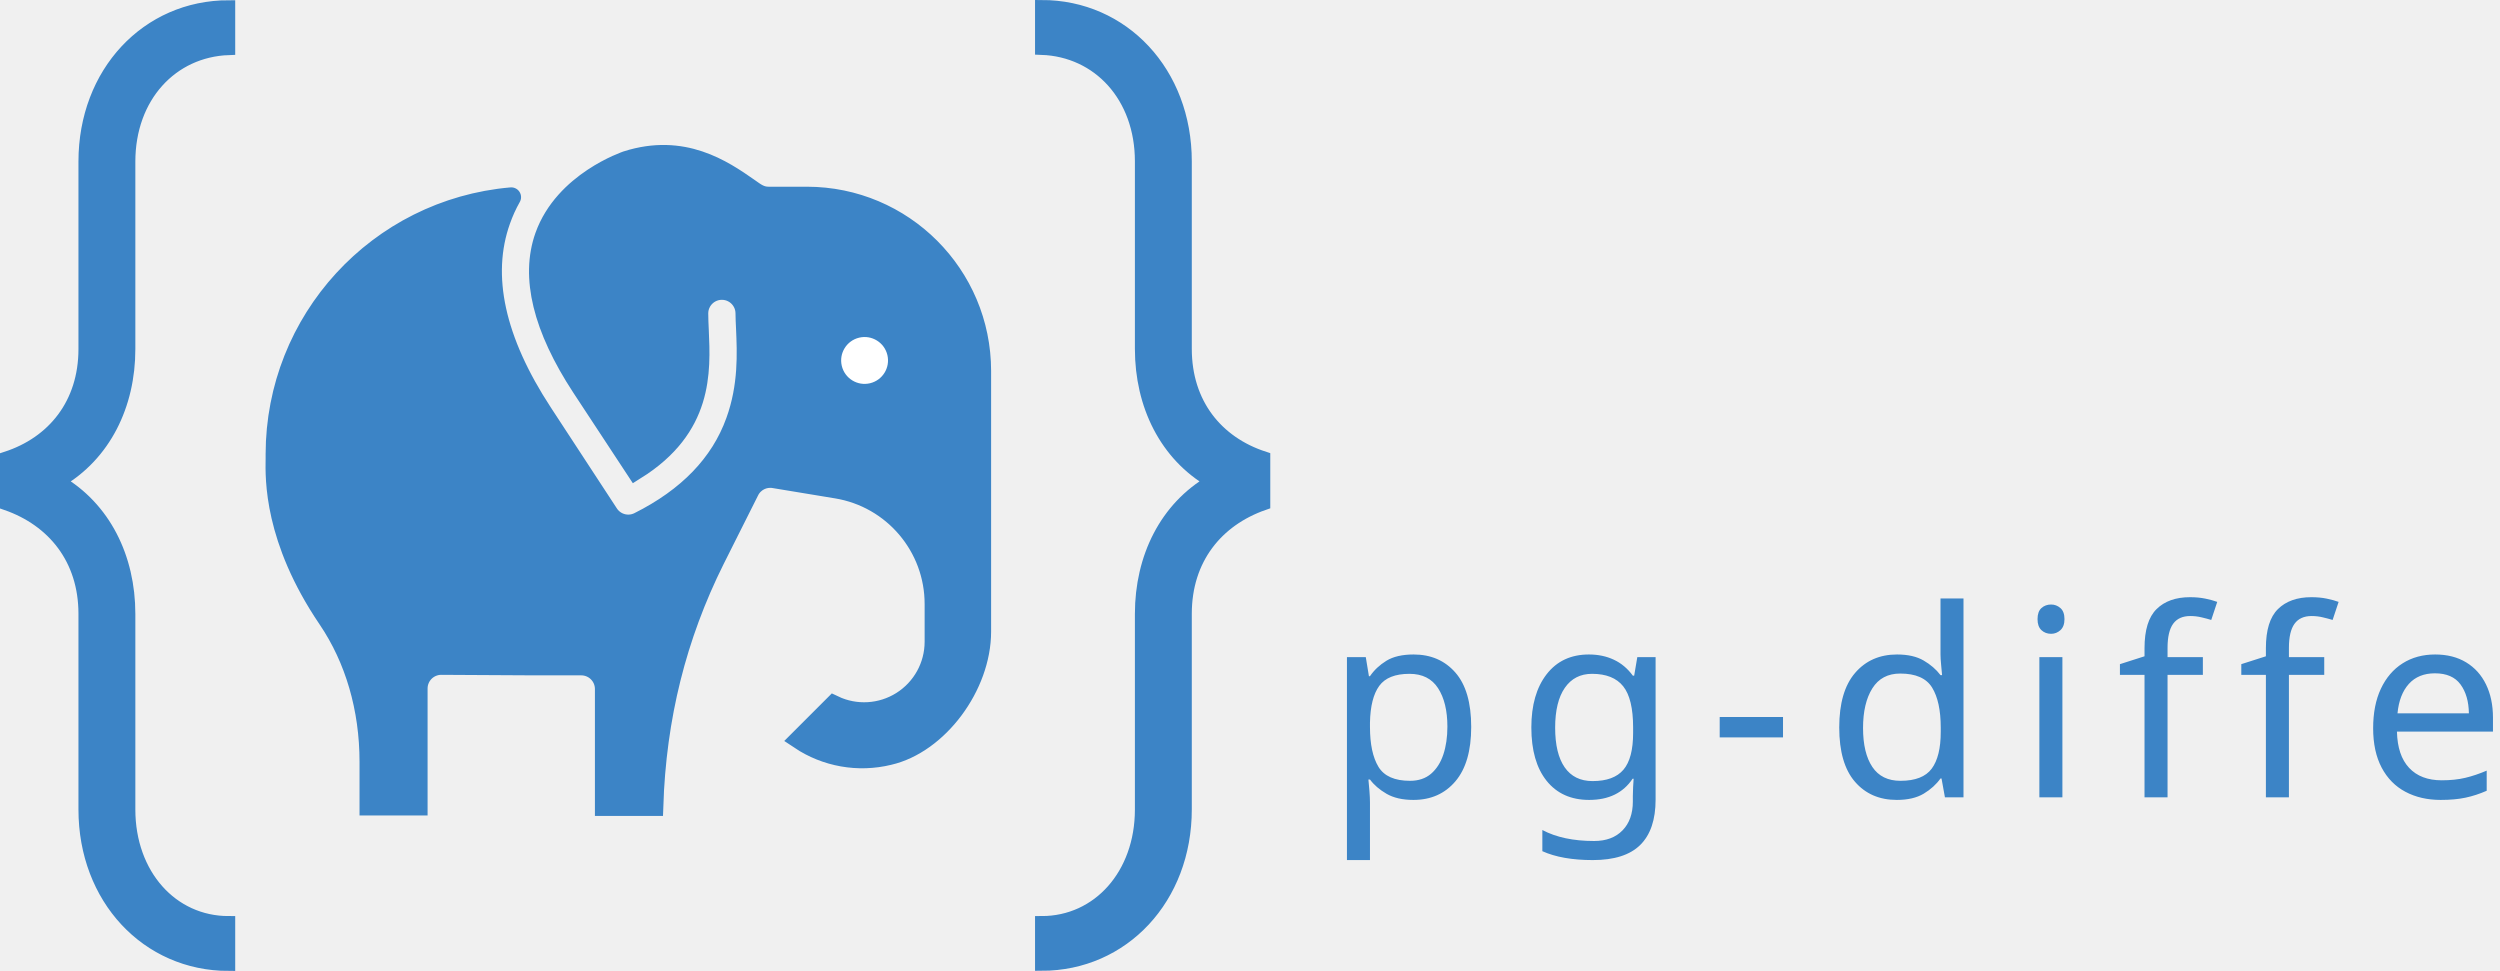
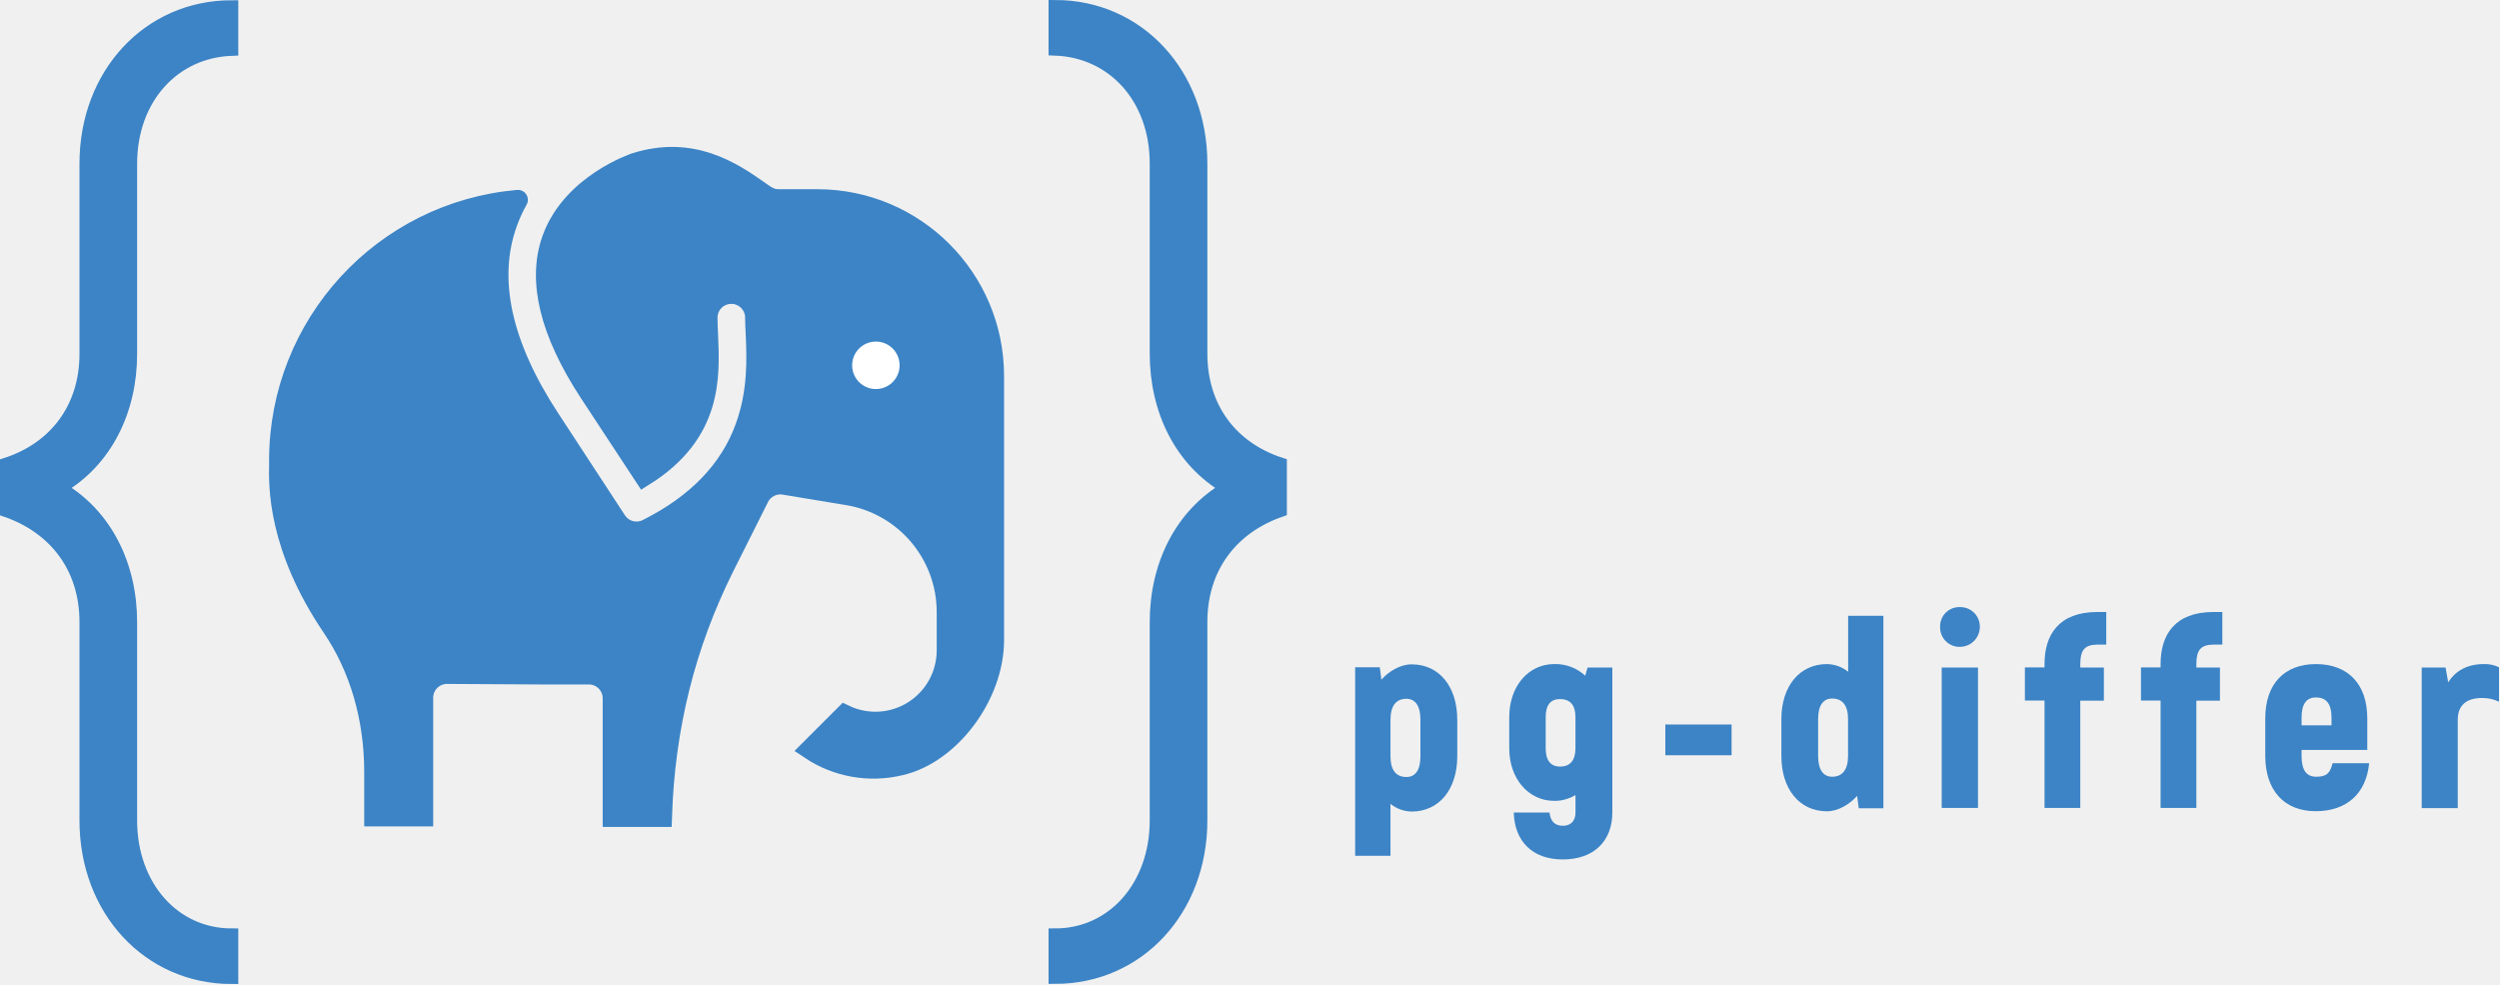
- <svg xmlns="http://www.w3.org/2000/svg" width="1146.84" height="445.41" viewBox="0 0 1146.84 445.41">
+ <svg xmlns="http://www.w3.org/2000/svg" width="1131.6" height="445.41" viewBox="0 0 1131.6 445.41">
  <path d="M311.43,187.75a66,66,0,0,0-4.83,10.63c-9.06,25.36-2.54,55.07,19.2,88.28L356.12,333a10.75,10.75,0,0,0,13.77,3.75c22.46-11.23,37.44-26.69,44.44-46.14,5.92-16.3,5.2-31.52,4.71-42.76-.12-2.65-.24-4.83-.24-6.76a10.75,10.75,0,0,0-21.5,0c0,2.42.12,5,.25,7.73.84,19.08,2.05,44.57-29,64L343.68,275c-17.88-27.3-23.55-50.61-16.91-69.33,8.94-25.12,37.44-34.54,37.68-34.66,25.85-8.21,44,4.1,55.92,12.44,3.26,2.29,5.32,4,9.18,4h17.51a80.06,80.06,0,0,1,80,80V387c0,25.12-19.81,51.58-42.39,56.77a51.62,51.62,0,0,1-40.95-7.25l15.7-15.7a32.26,32.26,0,0,0,46.14-29.11V374.47a53.59,53.59,0,0,0-44.93-53L432,316.74a10.7,10.7,0,0,0-11.36,5.8l-15.82,31.52c-17.51,35.15-26.81,72.23-28.14,113.05H354.31V413.36a10.77,10.77,0,0,0-10.75-10.75h-21.5l-42.76-.24a10.77,10.77,0,0,0-10.75,10.75v53.75H246.33V446.82c0-24.52-6.64-47.23-19.08-65.58-24.88-36.72-24.16-64.5-24-73.56v-2.05A118.44,118.44,0,0,1,311.43,187.75" transform="translate(-76.9 -97.3)" fill="#3c84c6" stroke="#3c84c6" stroke-linecap="round" stroke-miterlimit="10" stroke-width="9" />
  <circle cx="473.52" cy="262.63" r="10.75" transform="translate(-124.57 18.52) rotate(-13.28)" fill="#fff" />
  <path d="M600.52,257.36v-86c0-29.92-19.63-50.95-45.81-51.89V100.3c37.4,0,65.91,30.38,65.91,71.05v86c0,25.24,14.49,43,36,50v21c-21.51,7.48-36,25.25-36,50.49v89.75c0,40.67-28.51,71.05-65.91,71.05V520.54c26.18,0,45.81-22,45.81-51.89V378.9c0-25.71,11.22-48.62,32.26-60.77C611.74,306,600.52,283.07,600.52,257.36ZM103.74,318.13c21,12.15,32.25,35.06,32.25,60.77v89.75c0,29.92,19.63,51.89,45.81,51.89V539.7c-37.4,0-65.91-30.38-65.91-71.05V378.9c0-25.24-14.49-43-36-50.49v-21c21.5-7,36-24.78,36-50v-86c0-40.67,28.51-71,65.91-71v19.16c-26.18.94-45.81,22-45.81,51.89v86C136,283.07,124.77,306,103.74,318.13Z" transform="translate(-76.9 -97.3)" fill="#3c84c6" />
  <path d="M600.52,257.36v-86c0-29.92-19.63-50.95-45.81-51.89V100.3c37.4,0,65.91,30.38,65.91,71.05v86c0,25.24,14.49,43,36,50v21c-21.51,7.48-36,25.25-36,50.49v89.75c0,40.67-28.51,71.05-65.91,71.05V520.54c26.18,0,45.81-22,45.81-51.89V378.9c0-25.71,11.22-48.62,32.26-60.77C611.74,306,600.52,283.07,600.52,257.36ZM103.74,318.13c21,12.15,32.25,35.06,32.25,60.77v89.75c0,29.92,19.63,51.89,45.81,51.89V539.7c-37.4,0-65.91-30.38-65.91-71.05V378.9c0-25.24-14.49-43-36-50.49v-21c21.5-7,36-24.78,36-50v-86c0-40.67,28.51-71,65.91-71v19.16c-26.18.94-45.81,22-45.81,51.89v86C136,283.07,124.77,306,103.74,318.13Z" transform="translate(-76.9 -97.3)" fill="none" stroke="#3c84c6" stroke-miterlimit="10" stroke-width="6" />
-   <text transform="translate(607.69 365.75)" font-size="120" fill="#3c84c6" font-family="Akrobat-Black, Akrobat" letter-spacing="0.12em">
-         pg-differ
-     </text>
+   <path d="M736.78,423.08v16.56c0,15-8.28,25-20.64,25a15.7,15.7,0,0,1-9.6-3.48v23.52h-16V399.32h11.16l.72,5.64c3.24-3.72,8.52-6.95,13.68-6.95C728.62,398,736.78,408.08,736.78,423.08Zm-16.68,0c0-6.24-2.28-9.48-6.36-9.48-4.68,0-7.2,3.24-7.2,9.48v16.56c0,6.24,2.52,9.36,7.2,9.36,4.08,0,6.36-3.12,6.36-9.36Z" transform="translate(-76.9 -97.3)" fill="#3c84c6" />
+   <path d="M807,399.45v65.63c0,12.84-8.28,21.24-22.44,21.24-13.92,0-21.84-8.4-22.2-21.24h16.2c.36,3.6,2.16,6,6,6s5.76-2.4,5.76-6v-7.92a18.27,18.27,0,0,1-9.6,2.64c-11.76,0-20.4-10.08-20.4-23.76V421.88c0-13.92,8.64-24,20.4-24a19.83,19.83,0,0,1,14,5.27l1.08-3.71ZM790.3,436V421.88c0-5.4-2.4-8.16-7-8.16-4.32,0-6.48,2.76-6.48,8.16V436c0,5.4,2.16,8.28,6.48,8.28C787.9,444.32,790.3,441.44,790.3,436Z" transform="translate(-76.9 -97.3)" fill="#3c84c6" />
+   <path d="M831,425.24h30v13.92H831Z" transform="translate(-76.9 -97.3)" fill="#3c84c6" />
+   <path d="M929.74,376.05v87.11H918.58l-.72-5.64c-3.24,3.72-8.52,7-13.68,7-12.48,0-20.64-10.08-20.64-25.08V422.84c0-15,8.28-24.95,20.64-24.95a15.64,15.64,0,0,1,9.6,3.48V376.05Zm-16,46.79c0-6.24-2.52-9.36-7.2-9.36-4.08,0-6.36,3.12-6.36,9.36V439.4c0,6.24,2.28,9.48,6.36,9.48,4.68,0,7.2-3.24,7.2-9.48Z" transform="translate(-76.9 -97.3)" fill="#3c84c6" />
+   <path d="M955.42,381.09a8.7,8.7,0,0,1,9-9,8.84,8.84,0,0,1,9,9,9.06,9.06,0,0,1-9,9A8.77,8.77,0,0,1,955.42,381.09Zm.72,18.36h16.44V463H956.14Z" transform="translate(-76.9 -97.3)" fill="#3c84c6" />
+   <path d="M1018.9,397.89v1.56h10.68v15H1018.9V463h-16.2v-48.6h-8.88v-15h8.88v-1.56c0-13.2,6.48-23.52,23.88-23.52h4.08v14.76h-4.08C1020.82,389.13,1018.9,391.65,1018.9,397.89Z" transform="translate(-76.9 -97.3)" fill="#3c84c6" />
+   <path d="M1071.46,397.89v1.56h10.68v15h-10.68V463h-16.2v-48.6h-8.88v-15h8.88v-1.56c0-13.2,6.48-23.52,23.88-23.52h4.08v14.76h-4.08C1073.38,389.13,1071.46,391.65,1071.46,397.89Z" transform="translate(-76.9 -97.3)" fill="#3c84c6" />
+   <path d="M1149.7,442.76c-1.32,13.68-10.08,21.72-24.24,21.72s-22.8-9.36-22.8-25.08V422.48c0-15.48,8.52-24.59,22.92-24.59,14.64,0,23.28,9.11,23.28,24.59v14.28H1119.1v2.64c0,6.6,2.28,9.48,6.6,9.48,4.92,0,6.36-1.8,7.44-6.12Zm-30.6-20.52v3.36h13.56v-3.36c0-6.48-2.4-9.24-7-9.24C1121.38,413,1119.1,415.76,1119.1,422.24Z" transform="translate(-76.9 -97.3)" fill="#3c84c6" />
+   <path d="M1208.5,399.32v15.6a17.23,17.23,0,0,0-7.68-1.68c-6.84,0-11,3.12-11,9.84v40h-16.32V399.45h10.8l1.2,6.71c3.36-5.39,8.88-8.27,16.08-8.27A14.43,14.43,0,0,1,1208.5,399.32Z" transform="translate(-76.9 -97.3)" fill="#3c84c6" />
</svg>
